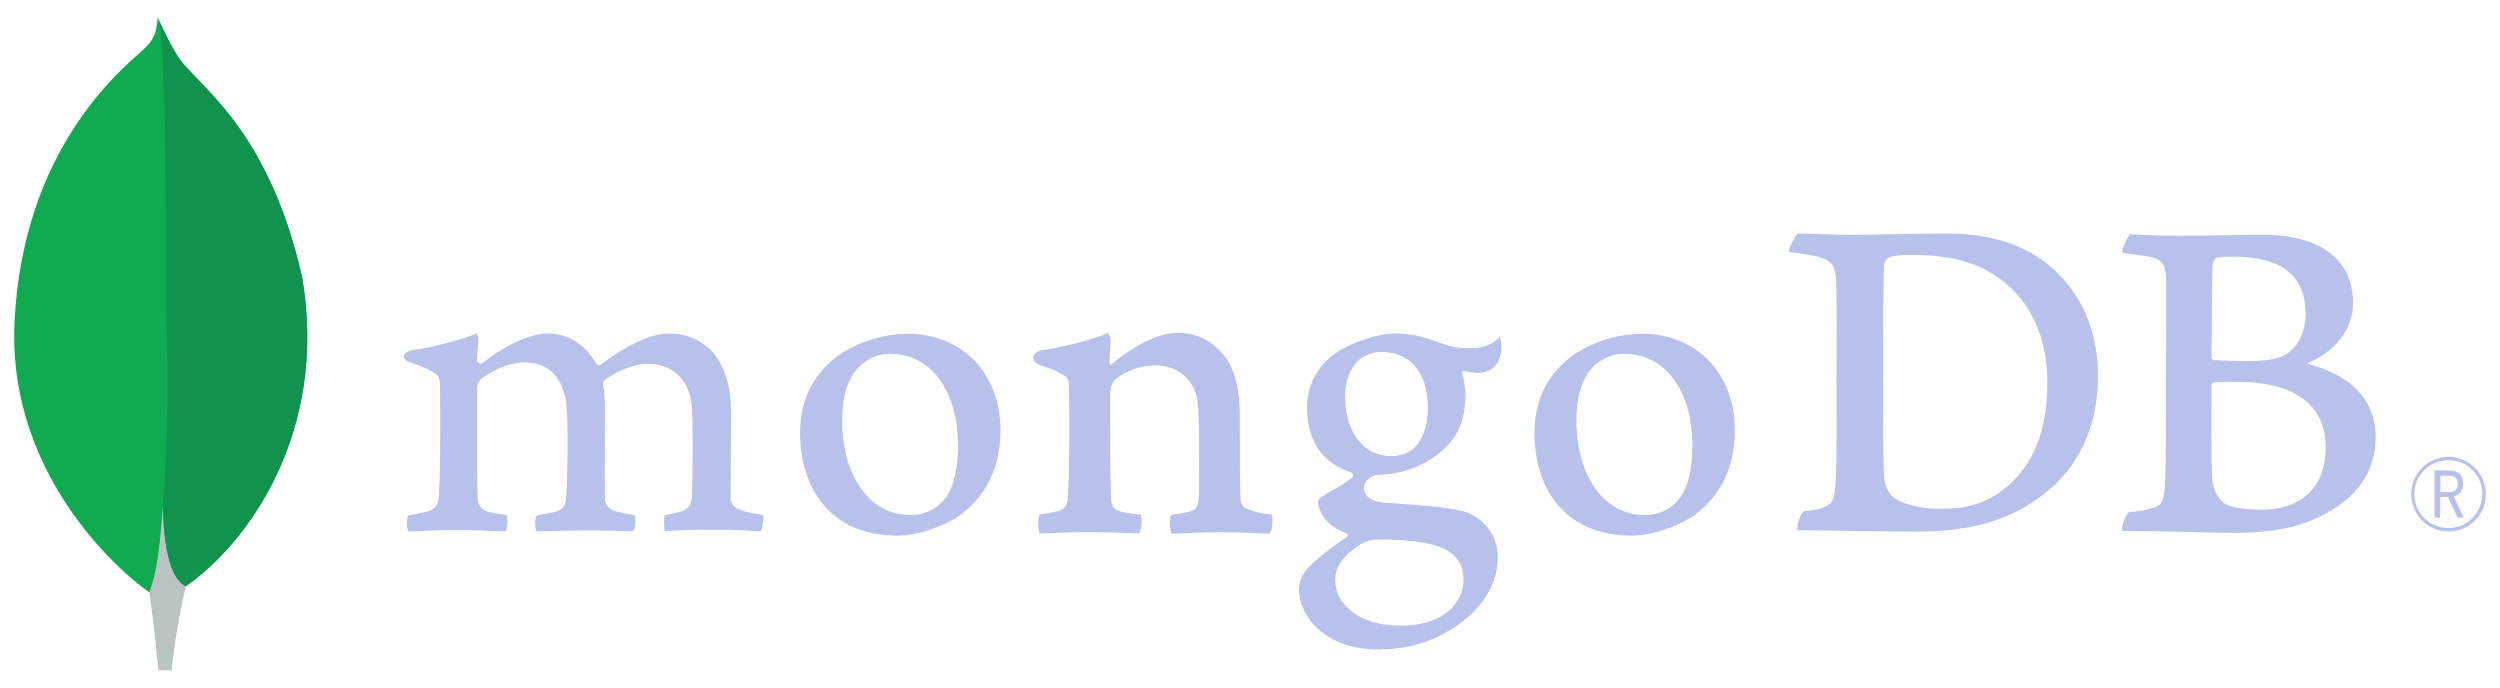
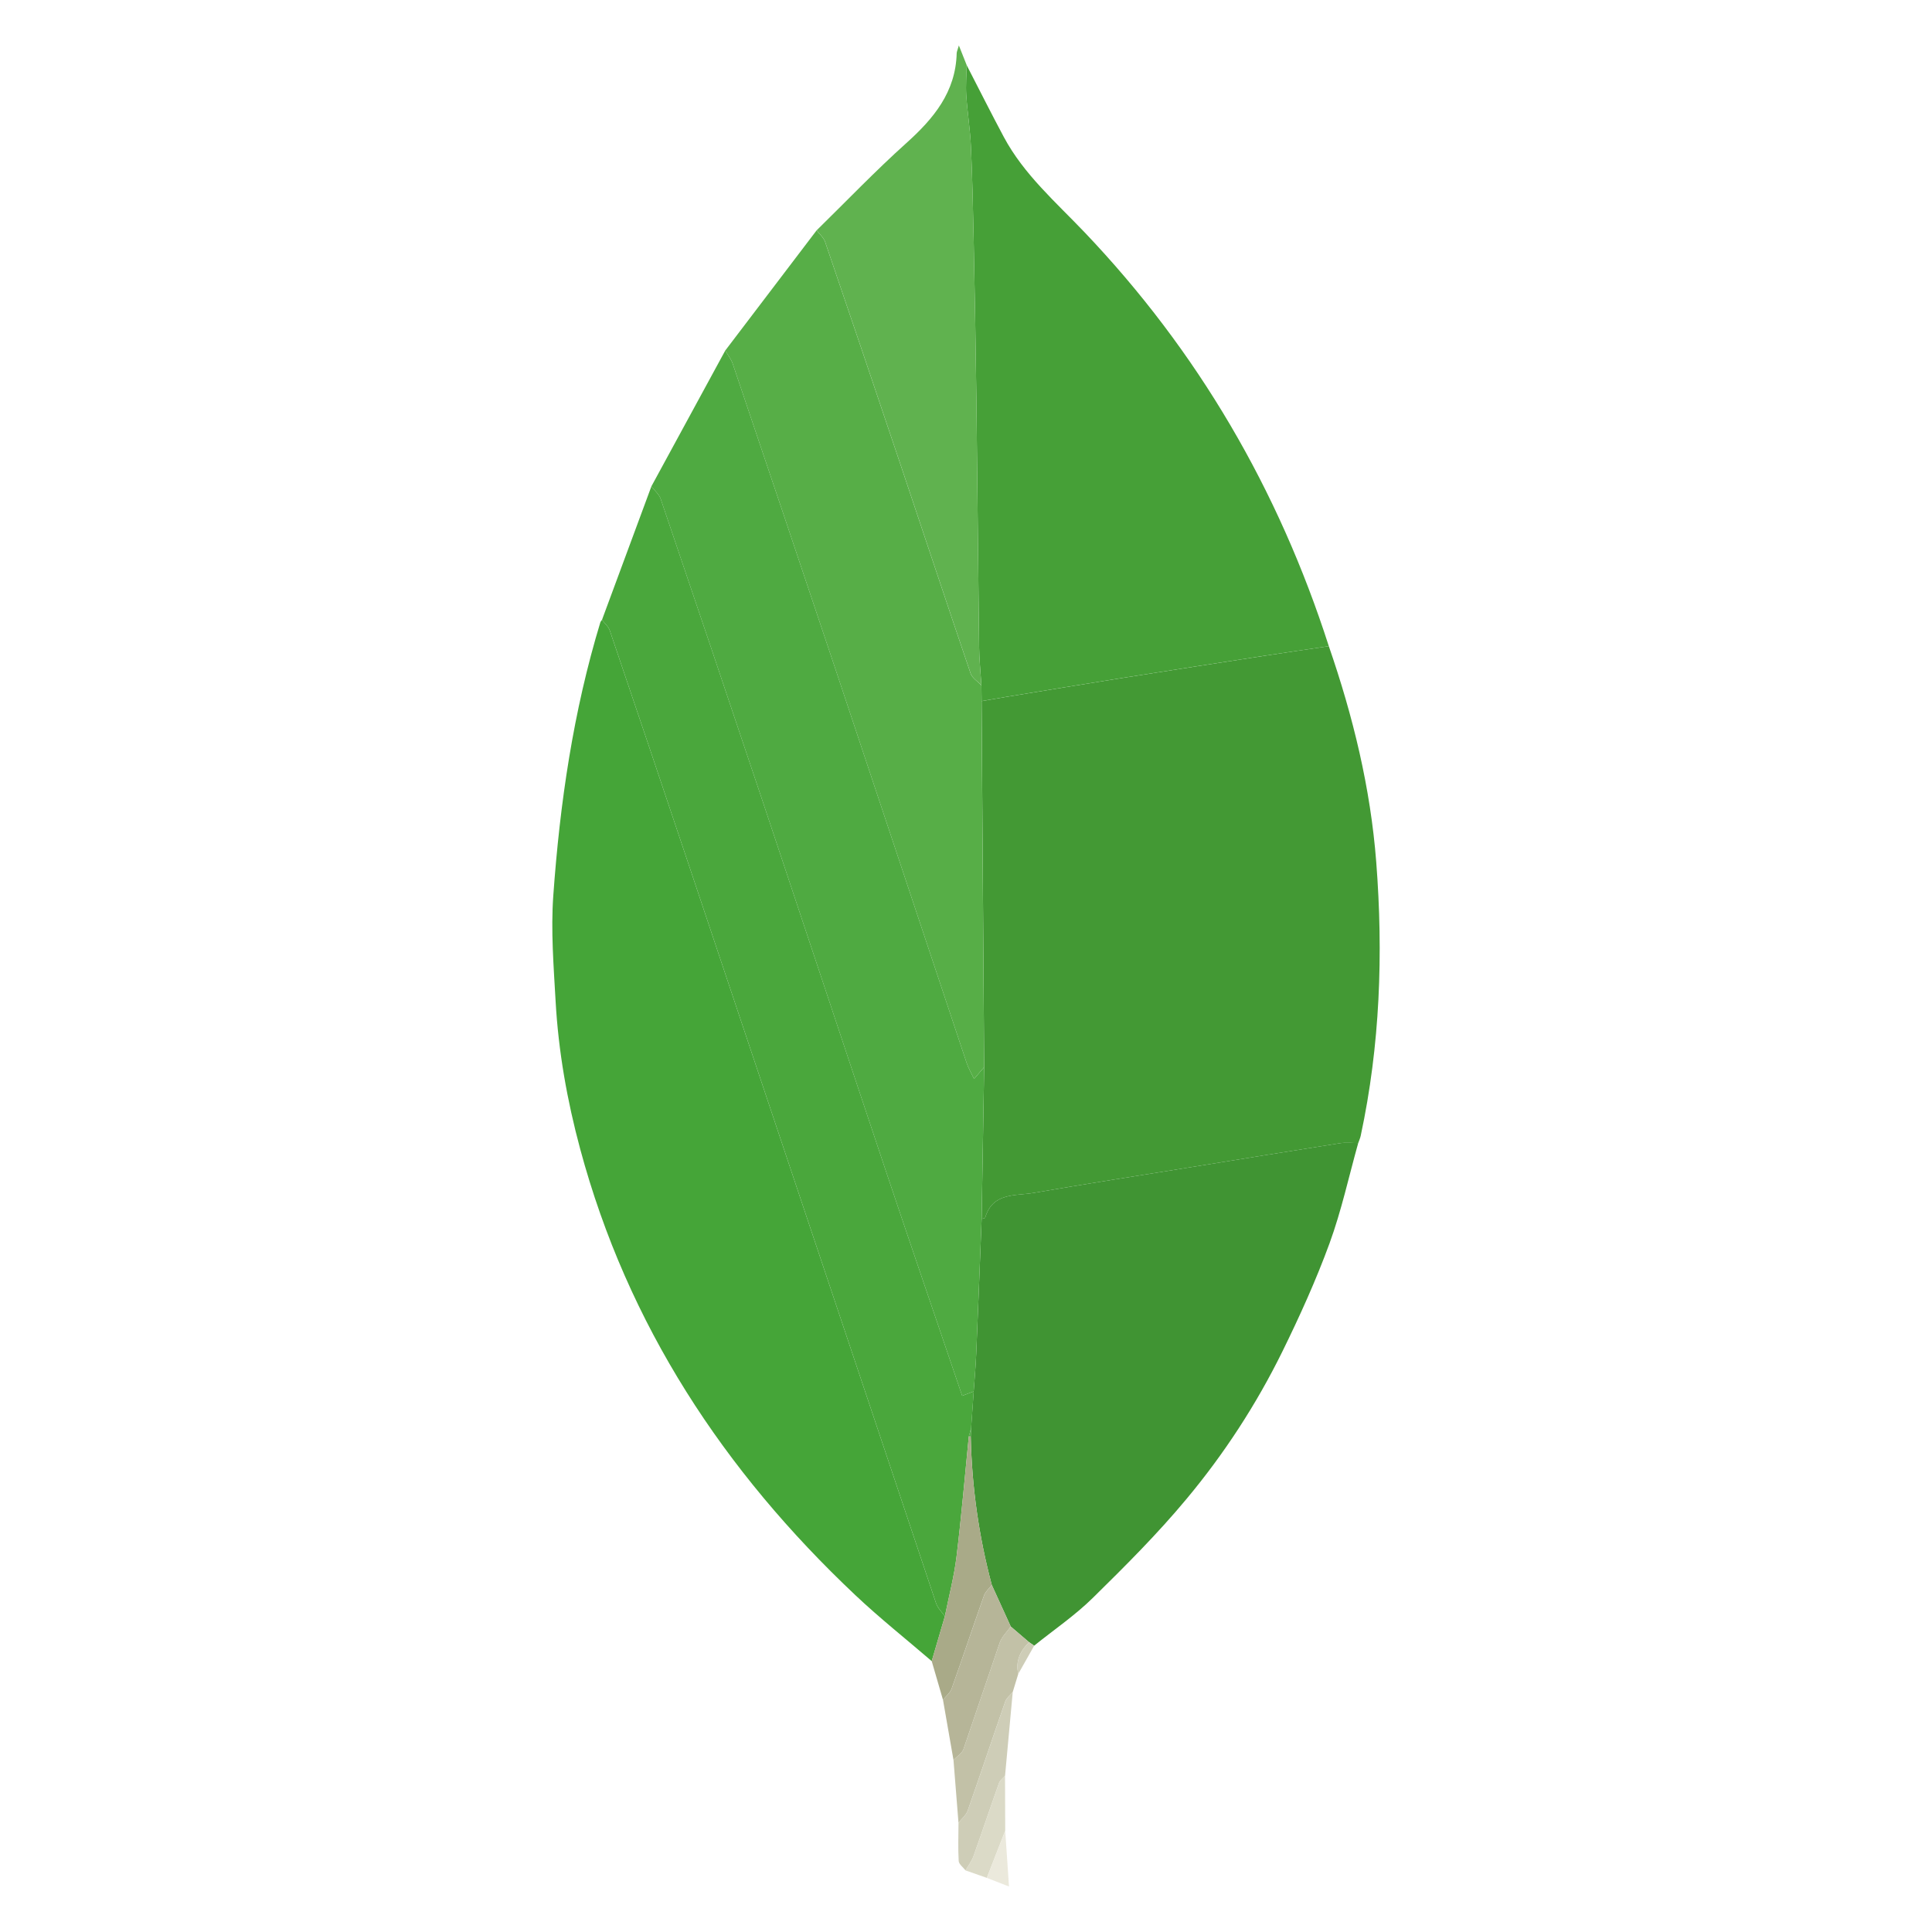
- <svg xmlns="http://www.w3.org/2000/svg" width="200" height="55" fill="none" viewBox="0 0 200 55">
-   <path fill="#10aa50" d="M24.167 22.168C21.415 10.028 15.678 6.796 14.215 4.511 13.612 3.504 13.077 2.458 12.615 1.379 12.538 2.458 12.396 3.137 11.479 3.955 9.639 5.597 1.821 11.967 1.163 25.762.55 38.623 10.618 46.554 11.948 47.374 12.971 47.877 14.217 47.385 14.825 46.923 19.678 43.592 26.309 34.712 24.172 22.168" />
-   <path fill="#b8c4c2" d="M13.033 40.525C12.779 43.709 12.598 45.559 11.954 47.378 11.954 47.378 12.376 50.408 12.673 53.619H13.723C13.973 51.358 14.355 49.114 14.868 46.898 13.509 46.229 13.085 43.319 13.033 40.525z" />
-   <path fill="#12924f" d="M14.866 46.899C13.493 46.265 13.095 43.293 13.034 40.525 13.374 35.959 13.473 31.378 13.331 26.801 13.259 24.399 13.365 4.558 12.739 1.653 13.167 2.636 13.66 3.591 14.215 4.509 15.678 6.795 21.416 10.027 24.167 22.168 26.309 34.69 19.714 43.547 14.866 46.899z" />
-   <path fill="#b8c1ec" d="M195.882 42.51C195.294 42.51 194.719 42.336 194.229 42.01 193.74 41.684 193.358 41.221 193.131 40.678 192.904 40.136 192.842 39.538 192.954 38.961 193.066 38.383 193.346 37.852 193.759 37.433 194.172 37.015 194.699 36.727 195.275 36.608 195.851 36.488 196.449 36.541 196.995 36.761 197.54 36.98 198.009 37.356 198.341 37.841 198.674 38.326 198.856 38.898 198.864 39.486 198.875 39.883 198.805 40.277 198.659 40.646 198.514 41.015 198.295 41.351 198.017 41.633 197.738 41.916 197.406 42.139 197.039 42.289 196.672 42.44 196.278 42.515 195.882 42.51zM195.882 36.815C195.344 36.811 194.818 36.967 194.37 37.263 193.921 37.559 193.57 37.981 193.362 38.476 193.153 38.972 193.097 39.518 193.199 40.045 193.301 40.573 193.557 41.058 193.935 41.44 194.314 41.821 194.797 42.082 195.323 42.189 195.85 42.296 196.396 42.245 196.893 42.041 197.39 41.837 197.816 41.49 198.116 41.044 198.416 40.599 198.577 40.074 198.578 39.536 198.585 39.179 198.52 38.824 198.388 38.493 198.255 38.161 198.057 37.859 197.805 37.605 197.554 37.352 197.254 37.151 196.924 37.015 196.593 36.879 196.239 36.811 195.882 36.815zM196.601 41.413 195.831 39.754H195.211V41.413H194.76V37.638H195.873C196.701 37.638 197.046 37.998 197.046 38.693 197.046 39.247 196.786 39.592 196.3 39.698L197.095 41.408 196.601 41.413zM195.229 39.364H195.882C196.41 39.364 196.611 39.184 196.611 38.702 196.611 38.221 196.419 38.057 195.824 38.057H195.229V39.364z" />
-   <path fill="#b8c1ec" d="M151.498 39.792C152.305 40.437 153.917 40.703 155.339 40.703 157.182 40.703 158.988 40.362 160.754 38.767 162.551 37.133 163.788 34.633 163.788 30.64 163.788 26.804 162.328 23.691 159.334 21.868 157.644 20.806 155.454 20.387 152.958 20.387 152.238 20.387 151.498 20.425 151.077 20.615 150.905 20.751 150.783 20.941 150.73 21.155 150.655 21.838 150.655 27.04 150.655 30.116 150.655 33.268 150.655 37.665 150.73 38.205 150.77 38.661 151 39.463 151.498 39.799V39.792zM143.833 18.679C144.486 18.679 146.966 18.793 148.12 18.793 150.277 18.793 151.768 18.679 155.799 18.679 159.179 18.679 162.023 19.591 164.056 21.336 166.515 23.465 167.831 26.425 167.831 30.033 167.831 35.16 165.494 38.122 163.144 39.792 160.808 41.539 157.768 42.526 153.437 42.526 151.133 42.526 147.177 42.45 143.874 42.413H143.806C143.651 42.109 144.088 40.924 144.358 40.894 145.257 40.793 145.494 40.757 145.907 40.586 146.605 40.301 146.768 39.945 146.846 38.692 146.961 36.337 146.923 33.527 146.923 30.337 146.923 28.059 146.961 23.616 146.885 22.21 146.768 21.034 146.272 20.73 145.267 20.502 144.555 20.351 143.835 20.237 143.11 20.16 143.035 19.932 143.625 18.902 143.817 18.679" />
-   <path fill="#b8c1ec" d="M177.349 20.606C177.196 20.644 177.004 21.025 177.004 21.214 176.964 22.582 176.926 26.15 176.926 28.618 176.936 28.665 176.959 28.709 176.994 28.742 177.028 28.776 177.071 28.799 177.119 28.809 177.617 28.846 178.846 28.886 179.883 28.886 181.343 28.886 182.188 28.695 182.648 28.467 183.877 27.86 184.445 26.529 184.445 25.088 184.445 21.784 182.141 20.531 178.724 20.531 178.262 20.525 177.8 20.55 177.341 20.606H177.349zM186.06 35.796C186.06 32.454 183.601 30.556 179.107 30.556 178.916 30.556 177.489 30.518 177.149 30.594 177.034 30.631 176.919 30.707 176.919 30.784 176.919 33.177 176.88 37.011 176.996 38.53 177.074 39.175 177.536 40.087 178.109 40.353 178.724 40.694 180.106 40.77 181.066 40.77 183.716 40.77 186.06 39.29 186.06 35.796zM170.41 18.746C170.757 18.746 171.778 18.859 174.39 18.859 176.847 18.859 178.844 18.784 181.221 18.784 184.178 18.784 188.247 19.848 188.247 24.252 188.247 26.409 186.712 28.163 184.715 28.999 184.6 29.037 184.6 29.112 184.715 29.15 187.557 29.869 190.052 31.618 190.052 34.96 190.052 38.226 188.017 40.277 185.06 41.568 183.263 42.366 181.028 42.63 178.769 42.63 177.041 42.63 172.411 42.45 169.837 42.479 169.567 42.366 170.083 41.149 170.313 40.96 170.903 40.942 171.488 40.85 172.055 40.687 172.975 40.461 173.085 40.164 173.2 38.796 173.277 37.618 173.277 33.403 173.277 30.403 173.277 26.301 173.317 23.531 173.277 22.163 173.239 21.101 172.855 20.757 172.125 20.569 171.55 20.453 170.59 20.34 169.822 20.227 169.63 20.036 170.221 18.897 170.412 18.746" />
-   <path fill="#b8c1ec" d="M32.671 42.51C32.572 42.267 32.532 42.004 32.554 41.742 32.545 41.564 32.586 41.387 32.671 41.23 33.168 41.158 33.66 41.058 34.145 40.93 34.825 40.761 35.08 40.39 35.119 39.524 35.231 37.477 35.238 33.635 35.198 30.935V30.856C35.198 30.565 35.198 30.169 34.839 29.891 34.207 29.494 33.521 29.192 32.802 28.992 32.48 28.897 32.303 28.728 32.312 28.53 32.321 28.332 32.524 28.099 32.942 28.016 34.055 27.903 36.971 27.207 38.116 26.678 38.234 26.832 38.288 27.025 38.269 27.218 38.269 27.336 38.251 27.462 38.238 27.592 38.206 27.973 38.17 28.406 38.17 28.837 38.177 28.89 38.198 28.939 38.232 28.98 38.266 29.021 38.31 29.052 38.36 29.069 38.41 29.085 38.464 29.088 38.515 29.076 38.567 29.064 38.614 29.038 38.651 29.001 40.832 27.291 42.786 26.682 43.787 26.682 45.436 26.682 46.719 27.469 47.713 29.091 47.736 29.13 47.768 29.163 47.807 29.186 47.846 29.209 47.891 29.221 47.936 29.222 47.977 29.222 48.018 29.211 48.054 29.192 48.09 29.172 48.121 29.145 48.145 29.111 50.149 27.59 52.135 26.682 53.465 26.682 56.608 26.682 58.486 29.035 58.486 32.974 58.486 34.106 58.475 35.542 58.464 36.882 58.455 38.057 58.446 39.159 58.446 39.921 58.446 40.101 58.694 40.619 59.067 40.721 59.527 40.946 60.19 41.061 61.029 41.205H61.062C61.125 41.431 60.992 42.31 60.864 42.49 60.656 42.49 60.368 42.472 60.008 42.454 59.356 42.422 58.461 42.377 57.42 42.377 55.331 42.377 54.24 42.416 53.197 42.485 53.118 42.224 53.091 41.383 53.187 41.206 53.618 41.139 54.046 41.046 54.467 40.928 55.132 40.709 55.324 40.407 55.365 39.524 55.382 38.897 55.502 33.369 55.288 32.057 55.09 30.696 54.066 29.103 51.824 29.103 50.992 29.103 49.649 29.45 48.369 30.421 48.29 30.511 48.245 30.626 48.243 30.746V30.773C48.394 31.482 48.394 32.309 48.394 33.558 48.394 34.277 48.394 35.026 48.385 35.776 48.376 37.3 48.369 38.738 48.394 39.826 48.394 40.567 48.842 40.745 49.203 40.886 49.399 40.93 49.554 40.967 49.71 41.003 50.01 41.077 50.323 41.153 50.789 41.226 50.858 41.542 50.852 41.87 50.771 42.183 50.752 42.3 50.706 42.411 50.636 42.508 49.475 42.468 48.283 42.434 46.563 42.434 46.041 42.434 45.191 42.456 44.44 42.476 43.83 42.492 43.255 42.508 42.928 42.51 42.84 42.301 42.8 42.075 42.813 41.848 42.794 41.635 42.836 41.421 42.933 41.23L43.395 41.145C43.798 41.074 44.147 41.012 44.474 40.93 45.042 40.75 45.256 40.441 45.297 39.716 45.409 38.027 45.495 33.157 45.256 31.938 44.85 29.982 43.737 28.99 41.947 28.99 40.898 28.99 39.574 29.495 38.492 30.306 38.388 30.407 38.306 30.529 38.251 30.664 38.196 30.798 38.17 30.943 38.173 31.088 38.173 31.669 38.173 32.359 38.173 33.099 38.173 35.544 38.157 38.587 38.217 39.903 38.252 40.309 38.396 40.791 39.157 40.967 39.324 41.016 39.611 41.063 39.946 41.118 40.138 41.151 40.348 41.185 40.566 41.224 40.635 41.655 40.6 42.096 40.464 42.51 40.129 42.51 39.718 42.488 39.246 42.468 38.528 42.436 37.629 42.397 36.613 42.397 35.412 42.397 34.576 42.436 33.906 42.468 33.455 42.49 33.065 42.508 32.675 42.51" />
-   <path fill="#b8c1ec" d="M71.22 28.307C70.571 28.294 69.933 28.473 69.386 28.823 68.053 29.634 67.373 31.253 67.373 33.633 67.373 38.088 69.604 41.199 72.798 41.199 73.655 41.227 74.49 40.931 75.139 40.371 76.12 39.571 76.641 37.935 76.641 35.645 76.641 31.257 74.461 28.307 71.216 28.307H71.22zM71.831 42.851C66.061 42.851 64.006 38.618 64.006 34.658 64.006 31.892 65.137 29.729 67.368 28.228 68.93 27.261 70.724 26.731 72.561 26.693 76.963 26.693 80.039 29.858 80.039 34.394 80.039 37.475 78.811 39.909 76.487 41.429 75.371 42.112 73.431 42.851 71.831 42.851z" />
-   <path fill="#b8c1ec" d="M129.965 28.307C129.315 28.292 128.675 28.472 128.128 28.823 126.794 29.634 126.114 31.253 126.114 33.633 126.114 38.088 128.345 41.199 131.539 41.199 132.398 41.228 133.237 40.932 133.887 40.371 134.868 39.571 135.388 37.935 135.388 35.645 135.388 31.257 133.209 28.307 129.965 28.307zM130.579 42.851C124.809 42.851 122.755 38.618 122.755 34.66 122.755 31.89 123.885 29.729 126.118 28.228 127.679 27.26 129.472 26.73 131.309 26.693 135.712 26.693 138.787 29.86 138.787 34.392 138.787 37.477 137.559 39.909 135.235 41.428 134.119 42.112 132.179 42.851 130.579 42.851z" />
-   <path fill="#b8c1ec" d="M110.536 28.156C108.759 28.156 107.608 29.56 107.608 31.733 107.608 33.907 108.599 36.49 111.383 36.49 111.861 36.49 112.728 36.278 113.157 35.805 113.804 35.21 114.236 33.98 114.236 32.682 114.236 29.848 112.855 28.156 110.545 28.156H110.536zM110.315 43.155C109.813 43.15 109.318 43.273 108.877 43.515 107.47 44.413 106.817 45.312 106.817 46.357 106.817 47.334 107.197 48.113 108.013 48.803 109.001 49.641 110.335 50.049 112.088 50.049 115.537 50.049 117.083 48.194 117.083 46.357 117.083 45.077 116.442 44.219 115.12 43.734 114.103 43.362 112.402 43.157 110.321 43.157L110.315 43.155zM110.551 51.965C108.48 51.965 106.988 51.528 105.714 50.547 104.473 49.59 103.916 48.17 103.916 47.189 103.929 46.556 104.171 45.95 104.595 45.481 104.955 45.071 105.791 44.304 107.723 42.975 107.753 42.963 107.779 42.941 107.797 42.914 107.815 42.887 107.824 42.855 107.824 42.822 107.825 42.786 107.813 42.751 107.791 42.722 107.768 42.693 107.737 42.673 107.702 42.664 106.111 42.055 105.631 41.047 105.485 40.507 105.485 40.487 105.485 40.457 105.469 40.423 105.424 40.211 105.381 40.009 105.67 39.803 105.893 39.644 106.249 39.432 106.63 39.208 107.168 38.91 107.684 38.574 108.174 38.203 108.201 38.174 108.22 38.141 108.232 38.103 108.243 38.066 108.245 38.027 108.239 37.989 108.233 37.951 108.218 37.915 108.196 37.883 108.173 37.852 108.144 37.826 108.11 37.807 105.755 37.016 104.569 35.267 104.569 32.594 104.561 31.761 104.755 30.938 105.134 30.195 105.513 29.453 106.065 28.812 106.744 28.329 107.691 27.579 110.069 26.678 111.61 26.678H111.7C113.283 26.716 114.177 27.049 115.413 27.505 116.117 27.76 116.862 27.878 117.61 27.854 118.92 27.854 119.494 27.439 119.986 26.955 120.066 27.173 120.109 27.403 120.112 27.635 120.142 28.188 119.992 28.735 119.684 29.195 119.417 29.567 118.786 29.837 118.209 29.837 118.149 29.837 118.092 29.837 118.029 29.828 117.725 29.806 117.424 29.756 117.13 29.679L116.983 29.731C116.936 29.799 116.966 29.875 117.004 29.972 117.013 29.991 117.021 30.011 117.026 30.031 117.131 30.511 117.202 30.997 117.24 31.487 117.24 34.282 116.138 35.499 114.946 36.402 113.794 37.266 112.425 37.796 110.991 37.933 110.961 37.933 110.812 37.946 110.531 37.971 110.351 37.987 110.118 38.009 110.084 38.009H110.049C109.791 38.081 109.115 38.402 109.115 39.001 109.115 39.497 109.42 40.114 110.882 40.225L111.827 40.291C113.754 40.426 116.161 40.593 117.294 40.976 118.045 41.241 118.694 41.735 119.148 42.389 119.602 43.043 119.838 43.824 119.823 44.62 119.823 47.128 118.04 49.486 115.054 50.928 113.646 51.6 112.104 51.946 110.544 51.94" />
-   <path fill="#b8c1ec" d="M101.718 41.172C100.873 41.059 100.256 40.944 99.528 40.602 99.385 40.455 99.291 40.266 99.258 40.063 99.181 38.886 99.181 35.469 99.181 33.233 99.181 31.408 98.876 29.817 98.103 28.676 97.18 27.383 95.875 26.625 94.186 26.625 92.688 26.625 90.691 27.649 89.041 29.055 89.001 29.093 88.748 29.334 88.753 28.96 88.759 28.586 88.816 27.827 88.852 27.342 88.868 27.213 88.854 27.082 88.81 26.96 88.766 26.837 88.695 26.727 88.601 26.637 87.522 27.176 84.497 27.895 83.377 28.005 82.561 28.163 82.354 28.949 83.226 29.22H83.239C83.936 29.413 84.602 29.706 85.216 30.09 85.561 30.356 85.523 30.736 85.523 31.039 85.561 33.583 85.561 37.495 85.446 39.621 85.408 40.457 85.176 40.761 84.561 40.913L84.619 40.894C84.151 41.011 83.676 41.1 83.197 41.16 83.005 41.349 83.005 42.45 83.197 42.679 83.582 42.679 85.534 42.566 87.152 42.566 89.377 42.566 90.529 42.679 91.106 42.679 91.338 42.413 91.414 41.388 91.261 41.16 90.729 41.136 90.201 41.059 89.685 40.931 89.072 40.781 88.917 40.475 88.879 39.794 88.804 38.007 88.804 34.21 88.804 31.627 88.804 30.908 88.994 30.565 89.224 30.369 89.992 29.686 91.261 29.231 92.374 29.231 93.452 29.231 94.171 29.573 94.711 30.027 95.339 30.576 95.733 31.344 95.811 32.174 95.963 33.612 95.924 36.504 95.924 39.005 95.924 40.372 95.811 40.716 95.311 40.867 95.081 40.98 94.466 41.095 93.736 41.17 93.506 41.399 93.582 42.461 93.736 42.69 94.734 42.69 95.893 42.576 97.576 42.576 99.688 42.576 101.033 42.69 101.57 42.69 101.8 42.423 101.878 41.431 101.725 41.17" />
+ <svg xmlns="http://www.w3.org/2000/svg" width="1em" height="1em" viewBox="0 0 128 128">
+   <path fill="#439934" fill-rule="evenodd" d="M88.038 42.812c1.605 4.643 2.761 9.383 3.141 14.296c.472 6.095.256 12.147-1.029 18.142c-.035.165-.109.32-.164.48c-.403.001-.814-.049-1.208.012c-3.329.523-6.655 1.065-9.981 1.604c-3.438.557-6.881 1.092-10.313 1.687c-1.216.21-2.721-.041-3.212 1.641c-.014.046-.154.054-.235.08l.166-10.051l-.169-24.252l1.602-.275c2.62-.429 5.24-.864 7.862-1.281c3.129-.497 6.261-.98 9.392-1.465c1.381-.215 2.764-.412 4.148-.618" clip-rule="evenodd" />
+   <path fill="#45a538" fill-rule="evenodd" d="M61.729 110.054c-1.69-1.453-3.439-2.842-5.059-4.37c-8.717-8.222-15.093-17.899-18.233-29.566c-.865-3.211-1.442-6.474-1.627-9.792c-.13-2.322-.318-4.665-.154-6.975c.437-6.144 1.325-12.229 3.127-18.147l.099-.138c.175.233.427.439.516.702q2.638 7.77 5.242 15.551c5.458 16.3 10.909 32.604 16.376 48.9c.107.318.384.579.583.866z" clip-rule="evenodd" />
+   <path fill="#46a037" fill-rule="evenodd" d="M88.038 42.812c-1.384.206-2.768.403-4.149.616c-3.131.485-6.263.968-9.392 1.465c-2.622.417-5.242.852-7.862 1.281l-1.602.275l-.012-1.045c-.053-.859-.144-1.717-.154-2.576c-.069-5.478-.112-10.956-.18-16.434c-.042-3.429-.105-6.857-.175-10.285c-.043-2.13-.089-4.261-.185-6.388c-.052-1.143-.236-2.28-.311-3.423c-.042-.657.016-1.319.029-1.979c.817 1.583 1.616 3.178 2.456 4.749c1.327 2.484 3.441 4.314 5.344 6.311c7.523 7.892 12.864 17.068 16.193 27.433" clip-rule="evenodd" />
+   <path fill="#409433" fill-rule="evenodd" d="M65.036 80.753c.081-.026.222-.034.235-.08c.491-1.682 1.996-1.431 3.212-1.641c3.432-.594 6.875-1.13 10.313-1.687c3.326-.539 6.652-1.081 9.981-1.604c.394-.062.805-.011 1.208-.012c-.622 2.22-1.112 4.488-1.901 6.647c-.896 2.449-1.98 4.839-3.131 7.182a49 49 0 0 1-6.353 9.763c-1.919 2.308-4.058 4.441-6.202 6.548c-1.185 1.165-2.582 2.114-3.882 3.161l-.337-.23l-1.214-1.038l-1.256-2.753a41.4 41.4 0 0 1-1.394-9.838l.023-.561l.171-2.426c.057-.828.133-1.655.168-2.485c.129-2.982.241-5.964.359-8.946" clip-rule="evenodd" />
+   <path fill="#4faa41" fill-rule="evenodd" d="M65.036 80.753c-.118 2.982-.23 5.964-.357 8.947c-.035.83-.111 1.657-.168 2.485l-.765.289c-1.699-5.002-3.399-9.951-5.062-14.913c-2.75-8.209-5.467-16.431-8.213-24.642a4499 4499 0 0 0-6.7-19.867c-.105-.31-.407-.552-.617-.826l4.896-9.002c.168.292.39.565.496.879a6168 6168 0 0 1 6.768 20.118c2.916 8.73 5.814 17.467 8.728 26.198c.116.349.308.671.491 1.062l.67-.78z" clip-rule="evenodd" />
+   <path fill="#4aa73c" fill-rule="evenodd" d="M43.155 32.227c.21.274.511.516.617.826a4499 4499 0 0 1 6.7 19.867c2.746 8.211 5.463 16.433 8.213 24.642c1.662 4.961 3.362 9.911 5.062 14.913l.765-.289l-.171 2.426l-.155.559c-.266 2.656-.49 5.318-.814 7.968c-.163 1.328-.509 2.632-.772 3.947c-.198-.287-.476-.548-.583-.866c-5.467-16.297-10.918-32.6-16.376-48.9a3889 3889 0 0 0-5.242-15.551c-.089-.263-.34-.469-.516-.702z" clip-rule="evenodd" />
+   <path fill="#57ae47" fill-rule="evenodd" d="m65.202 70.702l-.67.78c-.183-.391-.375-.714-.491-1.062c-2.913-8.731-5.812-17.468-8.728-26.198a6168 6168 0 0 0-6.768-20.118c-.105-.314-.327-.588-.496-.879l6.055-7.965c.191.255.463.482.562.769q2.52 7.382 5.003 14.778c1.547 4.604 3.071 9.215 4.636 13.813c.105.308.47.526.714.786l.012 1.045q.087 12.124.171 24.251" clip-rule="evenodd" />
+   <path fill="#60b24f" fill-rule="evenodd" d="M65.021 45.404c-.244-.26-.609-.478-.714-.786c-1.565-4.598-3.089-9.209-4.636-13.813q-2.483-7.395-5.003-14.778c-.099-.287-.371-.514-.562-.769c1.969-1.928 3.877-3.925 5.925-5.764c1.821-1.634 3.285-3.386 3.352-5.968c.003-.107.059-.214.145-.514l.519 1.306c-.013.661-.072 1.322-.029 1.979c.075 1.143.259 2.28.311 3.423c.096 2.127.142 4.258.185 6.388c.069 3.428.132 6.856.175 10.285c.067 5.478.111 10.956.18 16.434c.008.861.098 1.718.152 2.577" clip-rule="evenodd" />
+   <path fill="#a9aa88" fill-rule="evenodd" d="M62.598 107.085c.263-1.315.609-2.62.772-3.947c.325-2.649.548-5.312.814-7.968l.066-.01l.066.011a41.4 41.4 0 0 0 1.394 9.838c-.176.232-.425.439-.518.701c-.727 2.05-1.412 4.116-2.143 6.166c-.1.28-.378.498-.574.744l-.747-2.566z" clip-rule="evenodd" />
+   <path fill="#b6b598" fill-rule="evenodd" d="M62.476 112.621c.196-.246.475-.464.574-.744c.731-2.05 1.417-4.115 2.143-6.166c.093-.262.341-.469.518-.701l1.255 2.754c-.248.352-.59.669-.728 1.061l-2.404 7.059c-.099.283-.437.483-.663.722z" clip-rule="evenodd" />
+   <path fill="#c2c1a7" fill-rule="evenodd" d="M63.171 116.605c.227-.238.564-.439.663-.722l2.404-7.059c.137-.391.48-.709.728-1.061l1.215 1.037c-.587.58-.913 1.25-.717 2.097l-.369 1.208c-.168.207-.411.387-.494.624c-.839 2.403-1.64 4.819-2.485 7.222c-.107.305-.404.544-.614.812q-.164-2.079-.331-4.158" clip-rule="evenodd" />
+   <path fill="#cecdb7" fill-rule="evenodd" d="M63.503 120.763c.209-.269.506-.508.614-.812c.845-2.402 1.646-4.818 2.485-7.222c.083-.236.325-.417.494-.624l-.509 5.545c-.136.157-.333.294-.398.477c-.575 1.614-1.117 3.24-1.694 4.854c-.119.333-.347.627-.525.938c-.158-.207-.441-.407-.454-.623c-.051-.841-.016-1.688-.013-2.533" clip-rule="evenodd" />
+   <path fill="#dbdac7" fill-rule="evenodd" d="M63.969 123.919c.178-.312.406-.606.525-.938c.578-1.613 1.119-3.239 1.694-4.854c.065-.183.263-.319.398-.477l.012 3.64l-1.218 3.124z" clip-rule="evenodd" />
+   <path fill="#ebe9dc" fill-rule="evenodd" d="m65.38 124.415l1.218-3.124l.251 3.696z" clip-rule="evenodd" />
+   <path fill="#cecdb7" fill-rule="evenodd" d="M67.464 110.898c-.196-.847.129-1.518.717-2.097l.337.23z" clip-rule="evenodd" />
+   <path fill="#4faa41" fill-rule="evenodd" d="m64.316 95.172l-.066-.011l-.066.01l.155-.559z" clip-rule="evenodd" />
</svg>
